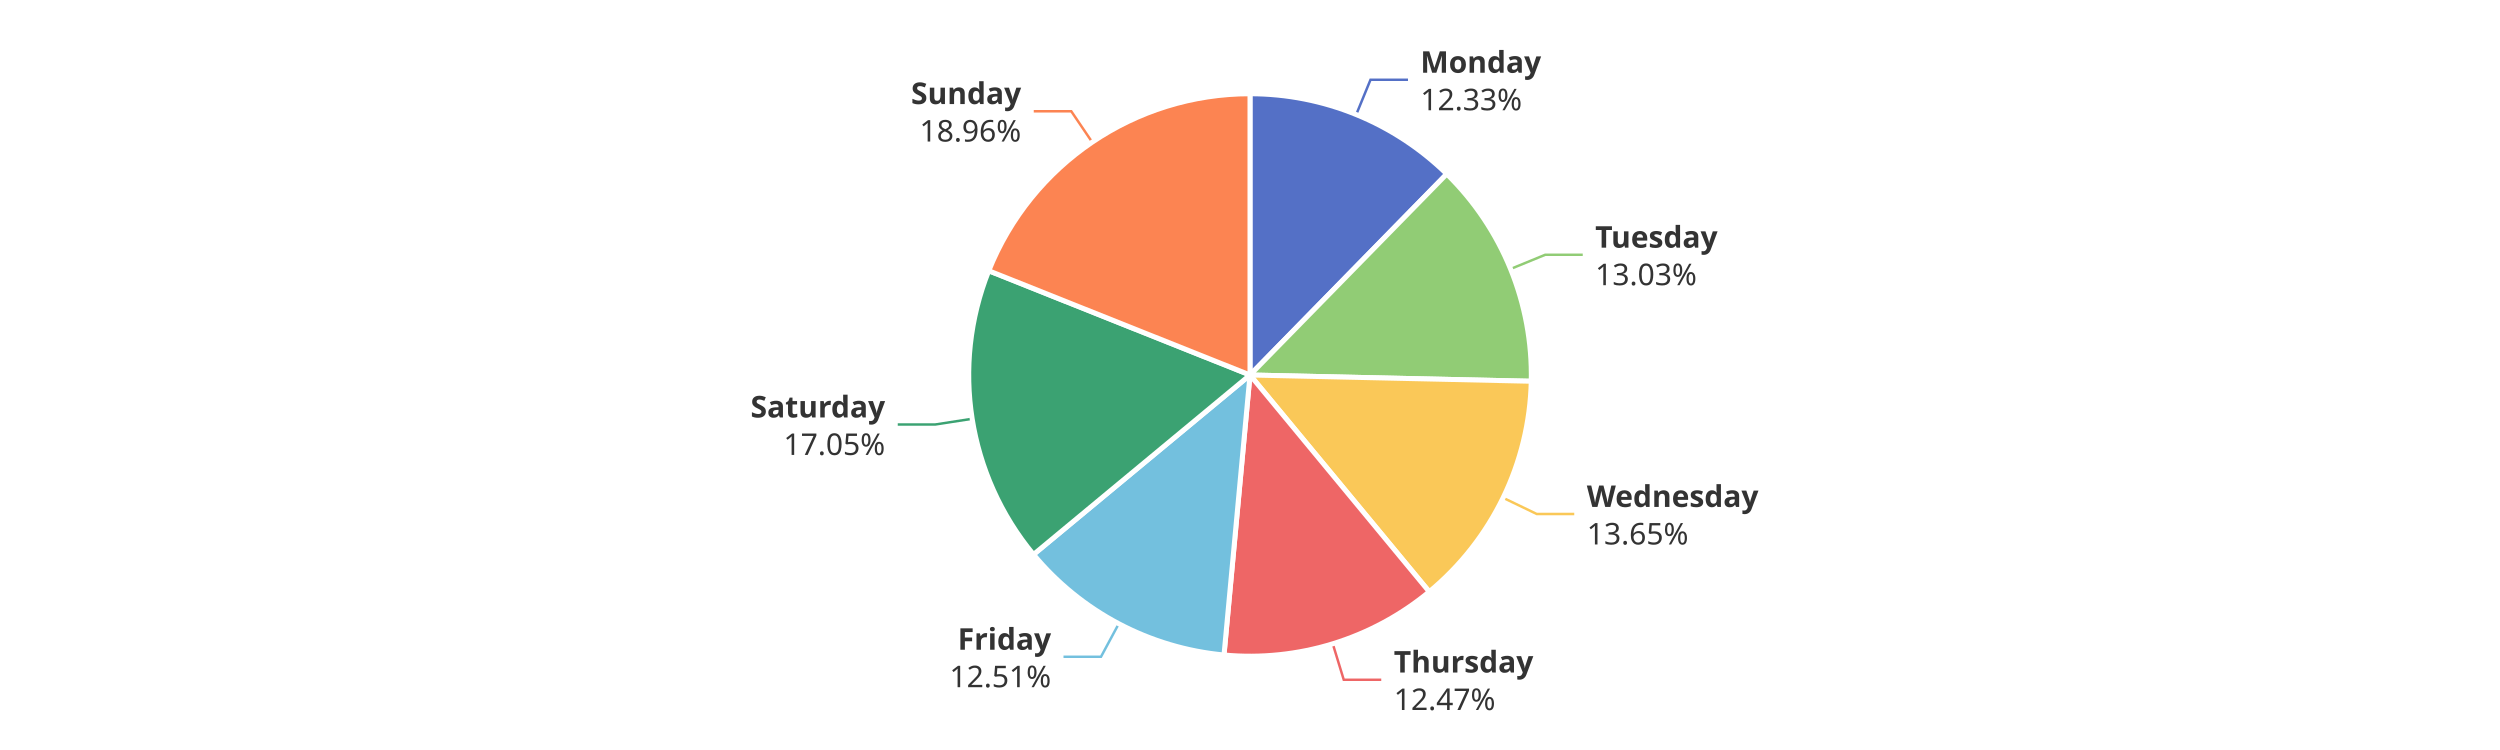
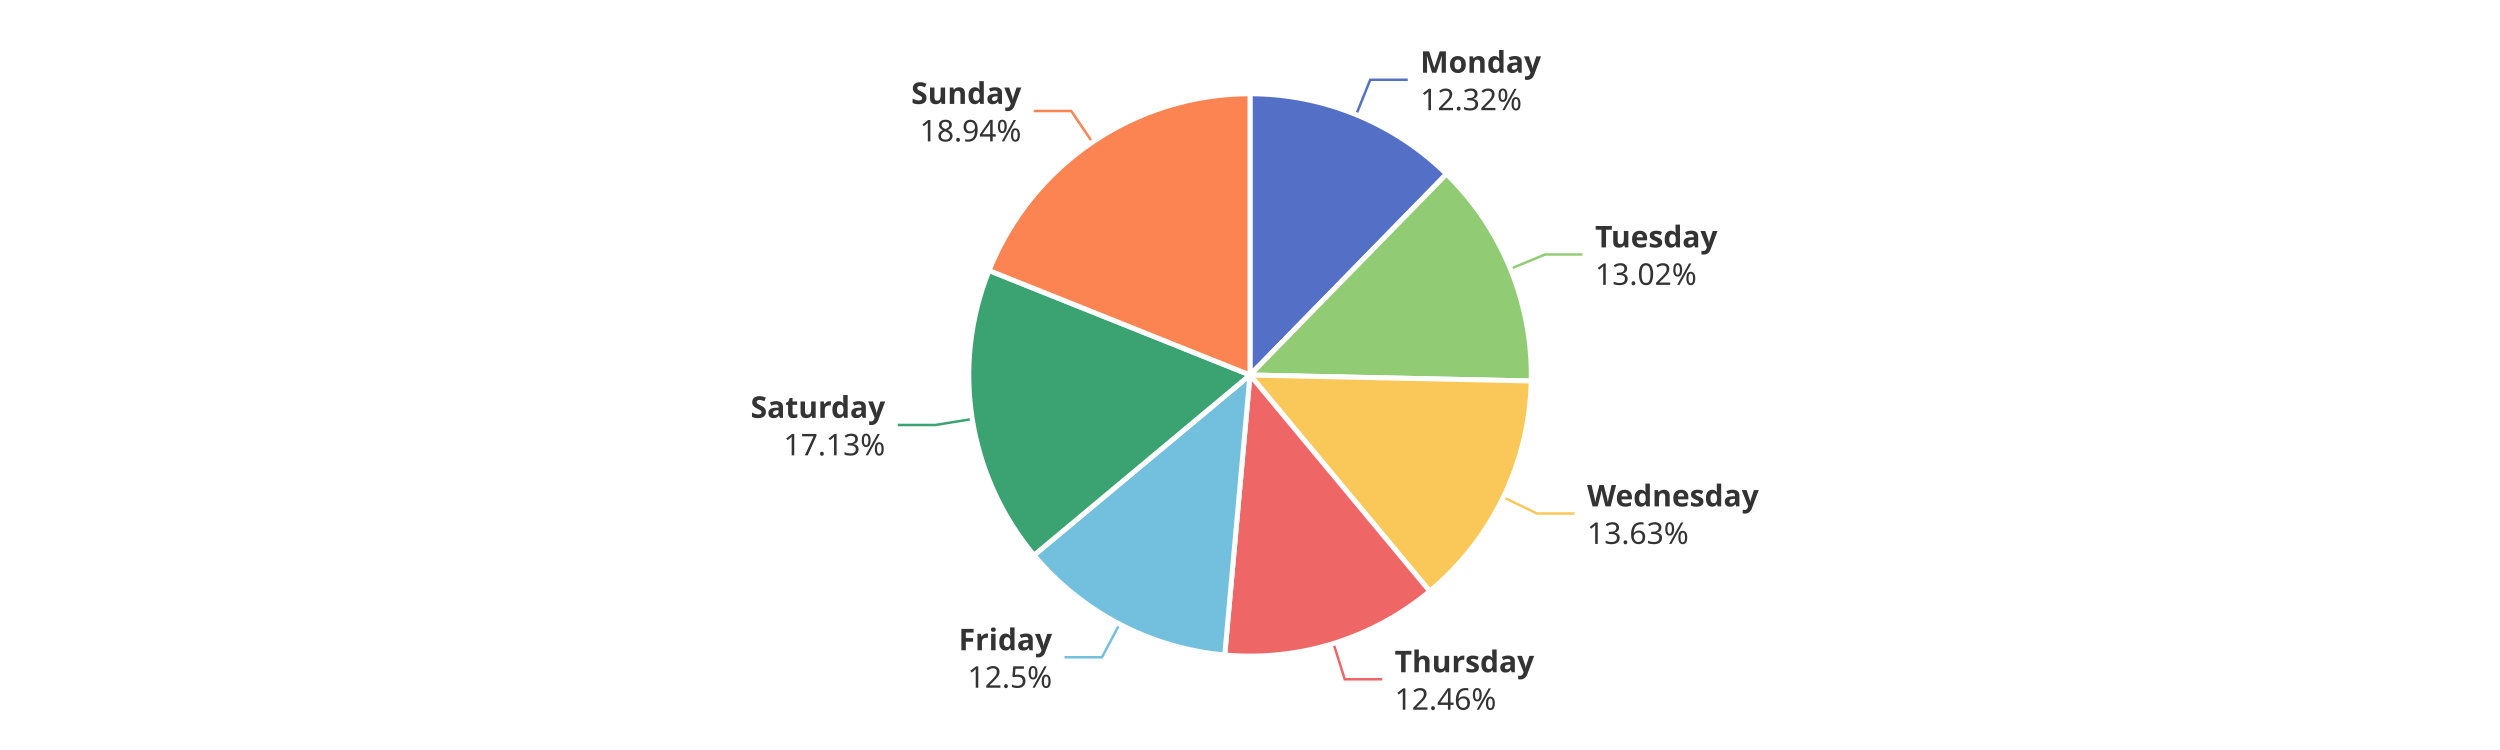
<svg xmlns="http://www.w3.org/2000/svg" width="1000" height="300" version="1.1" baseProfile="full" viewBox="0 0 1000 300">
  <rect width="1000" height="300" x="0" y="0" id="0" fill="#ffffff" />
-   <polyline points="542.5 45.8 548.2 31.9 563.2 31.9" fill="none" stroke="#5470c6" />
-   <polyline points="604.2 107.6 618.1 101.9 633.1 101.9" fill="none" stroke="#91cc75" />
-   <polyline points="601.2 199.1 614.7 205.6 629.7 205.6" fill="none" stroke="#fac858" />
-   <polyline points="533.1 257.5 537.5 271.9 552.5 271.9" fill="none" stroke="#ee6666" />
-   <polyline points="447.5 249.5 440.4 262.7 425.4 262.7" fill="none" stroke="#73c0de" />
-   <polyline points="388.9 167.5 374.1 169.8 359.1 169.8" fill="none" stroke="#3ba272" />
-   <polyline points="436.9 56.9 428.5 44.5 413.5 44.5" fill="none" stroke="#fc8452" />
-   <path d="M500 37.5A112.5 112.5 0 0 1 578.7 69.6L500 150Z" fill="#5470c6" stroke="#fff" stroke-width="2" stroke-linejoin="round" />
-   <path d="M578.7 69.6A112.5 112.5 0 0 1 612.5 152.5L500 150Z" fill="#91cc75" stroke="#fff" stroke-width="2" stroke-linejoin="round" />
-   <path d="M612.5 152.5A112.5 112.5 0 0 1 571.7 236.7L500 150Z" fill="#fac858" stroke="#fff" stroke-width="2" stroke-linejoin="round" />
-   <path d="M571.7 236.7A112.5 112.5 0 0 1 489.6 262L500 150Z" fill="#ee6666" stroke="#fff" stroke-width="2" stroke-linejoin="round" />
-   <path d="M489.6 262A112.5 112.5 0 0 1 413.4 221.8L500 150Z" fill="#73c0de" stroke="#fff" stroke-width="2" stroke-linejoin="round" />
-   <path d="M413.4 221.8A112.5 112.5 0 0 1 395.5 108.3L500 150Z" fill="#3ba272" stroke="#fff" stroke-width="2" stroke-linejoin="round" />
-   <path d="M395.5 108.3A112.5 112.5 0 0 1 500 37.5L500 150Z" fill="#fc8452" stroke="#fff" stroke-width="2" stroke-linejoin="round" />
-   <path d="M0 -15l42.8 0l0 30l-42.8 0Z" transform="translate(568.1623 31.9465)" fill="none" />
-   <text dominant-baseline="central" text-anchor="start" style="font-size:12px;font-family:sans-serif;font-weight:bold;" y="-7.5" transform="translate(568.1623 31.9465)" fill="#333" stroke="rgb(255,255,255)" stroke-width="2" paint-order="stroke" stroke-miterlimit="2">Monday</text>
-   <text dominant-baseline="central" text-anchor="start" style="font-size:12px;font-family:sans-serif;" y="7.5" transform="translate(568.1623 31.9465)" fill="#333" stroke="rgb(255,255,255)" stroke-width="2" paint-order="stroke" stroke-miterlimit="2">12.33%</text>
-   <path d="M0 -15l46.2 0l0 30l-46.2 0Z" transform="translate(638.0838 101.9118)" fill="none" />
-   <text dominant-baseline="central" text-anchor="start" style="font-size:12px;font-family:sans-serif;font-weight:bold;" y="-7.5" transform="translate(638.0838 101.9118)" fill="#333" stroke="rgb(255,255,255)" stroke-width="2" paint-order="stroke" stroke-miterlimit="2">Tuesday</text>
-   <text dominant-baseline="central" text-anchor="start" style="font-size:12px;font-family:sans-serif;" y="7.5" transform="translate(638.0838 101.9118)" fill="#333" stroke="rgb(255,255,255)" stroke-width="2" paint-order="stroke" stroke-miterlimit="2">13.03%</text>
-   <path d="M0 -15l63.6 0l0 30l-63.6 0Z" transform="translate(634.7266 205.6242)" fill="none" />
-   <text dominant-baseline="central" text-anchor="start" style="font-size:12px;font-family:sans-serif;font-weight:bold;" y="-7.5" transform="translate(634.7266 205.6242)" fill="#333" stroke="rgb(255,255,255)" stroke-width="2" paint-order="stroke" stroke-miterlimit="2">Wednesday</text>
-   <text dominant-baseline="central" text-anchor="start" style="font-size:12px;font-family:sans-serif;" y="7.5" transform="translate(634.7266 205.6242)" fill="#333" stroke="rgb(255,255,255)" stroke-width="2" paint-order="stroke" stroke-miterlimit="2">13.65%</text>
-   <path d="M0 -15l50.2 0l0 30l-50.2 0Z" transform="translate(557.5284 271.8518)" fill="none" />
-   <text dominant-baseline="central" text-anchor="start" style="font-size:12px;font-family:sans-serif;font-weight:bold;" y="-7.5" transform="translate(557.5284 271.8518)" fill="#333" stroke="rgb(255,255,255)" stroke-width="2" paint-order="stroke" stroke-miterlimit="2">Thursday</text>
-   <text dominant-baseline="central" text-anchor="start" style="font-size:12px;font-family:sans-serif;" y="7.5" transform="translate(557.5284 271.8518)" fill="#333" stroke="rgb(255,255,255)" stroke-width="2" paint-order="stroke" stroke-miterlimit="2">12.47%</text>
-   <path d="M-40.9 -15l40.9 0l0 30l-40.9 0Z" transform="translate(420.4452 262.7363)" fill="none" />
-   <text dominant-baseline="central" text-anchor="end" style="font-size:12px;font-family:sans-serif;font-weight:bold;" y="-7.5" transform="translate(420.4452 262.7363)" fill="#333" stroke="rgb(255,255,255)" stroke-width="2" paint-order="stroke" stroke-miterlimit="2">Friday</text>
-   <text dominant-baseline="central" text-anchor="end" style="font-size:12px;font-family:sans-serif;" y="7.5" transform="translate(420.4452 262.7363)" fill="#333" stroke="rgb(255,255,255)" stroke-width="2" paint-order="stroke" stroke-miterlimit="2">12.51%</text>
-   <path d="M-48.2 -15l48.2 0l0 30l-48.2 0Z" transform="translate(354.051 169.8267)" fill="none" />
-   <text dominant-baseline="central" text-anchor="end" style="font-size:12px;font-family:sans-serif;font-weight:bold;" y="-7.5" transform="translate(354.051 169.8267)" fill="#333" stroke="rgb(255,255,255)" stroke-width="2" paint-order="stroke" stroke-miterlimit="2">Saturday</text>
-   <text dominant-baseline="central" text-anchor="end" style="font-size:12px;font-family:sans-serif;" y="7.5" transform="translate(354.051 169.8267)" fill="#333" stroke="rgb(255,255,255)" stroke-width="2" paint-order="stroke" stroke-miterlimit="2">17.05%</text>
-   <path d="M-40.9 -15l40.9 0l0 30l-40.9 0Z" transform="translate(408.4669 44.4573)" fill="none" />
-   <text dominant-baseline="central" text-anchor="end" style="font-size:12px;font-family:sans-serif;font-weight:bold;" y="-7.5" transform="translate(408.4669 44.4573)" fill="#333" stroke="rgb(255,255,255)" stroke-width="2" paint-order="stroke" stroke-miterlimit="2">Sunday</text>
-   <text dominant-baseline="central" text-anchor="end" style="font-size:12px;font-family:sans-serif;" y="7.5" transform="translate(408.4669 44.4573)" fill="#333" stroke="rgb(255,255,255)" stroke-width="2" paint-order="stroke" stroke-miterlimit="2">18.96%</text>
+   <polyline points="542.5 45.8 548.1 31.9 563.1 31.9" fill="none" stroke="#5470c6" />
+   <polyline points="604.2 107.5 618 101.8 633 101.8" fill="none" stroke="#91cc75" />
+   <polyline points="601.3 198.9 614.8 205.4 629.8 205.4" fill="none" stroke="#fac858" />
+   <polyline points="533.4 257.4 537.9 271.7 552.9 271.7" fill="none" stroke="#ee6666" />
+   <polyline points="447.8 249.7 440.8 262.9 425.8 262.9" fill="none" stroke="#73c0de" />
+   <polyline points="388.9 167.6 374.1 170 359.1 170" fill="none" stroke="#3ba272" />
+   <polyline points="436.9 56.8 428.5 44.4 413.5 44.4" fill="none" stroke="#fc8452" />
+   <path d="M500 37.5A112.5 112.5 0 0 1 578.6 69.6L500 150Z" fill="#5470c6" stroke="#fff" stroke-width="2" stroke-linejoin="round" />
+   <path d="M578.6 69.6A112.5 112.5 0 0 1 612.5 152.4L500 150Z" fill="#91cc75" stroke="#fff" stroke-width="2" stroke-linejoin="round" />
+   <path d="M612.5 152.4A112.5 112.5 0 0 1 571.9 236.5L500 150Z" fill="#fac858" stroke="#fff" stroke-width="2" stroke-linejoin="round" />
+   <path d="M571.9 236.5A112.5 112.5 0 0 1 489.9 262L500 150Z" fill="#ee6666" stroke="#fff" stroke-width="2" stroke-linejoin="round" />
+   <path d="M489.9 262A112.5 112.5 0 0 1 413.6 222.1L500 150Z" fill="#73c0de" stroke="#fff" stroke-width="2" stroke-linejoin="round" />
+   <path d="M413.6 222.1A112.5 112.5 0 0 1 395.6 108.2L500 150Z" fill="#3ba272" stroke="#fff" stroke-width="2" stroke-linejoin="round" />
+   <path d="M395.6 108.2A112.5 112.5 0 0 1 500 37.5L500 150Z" fill="#fc8452" stroke="#fff" stroke-width="2" stroke-linejoin="round" />
+   <path d="M0 -15l42.8 0l0 30l-42.8 0Z" transform="translate(568.1252 31.9313)" fill="none" />
+   <text dominant-baseline="central" text-anchor="start" style="font-size:12px;font-family:sans-serif;font-weight:bold;" y="-7.5" transform="translate(568.1252 31.9313)" fill="#333" stroke="rgb(255,255,255)" stroke-width="2" paint-order="stroke" stroke-miterlimit="2">Monday</text>
+   <text dominant-baseline="central" text-anchor="start" style="font-size:12px;font-family:sans-serif;" y="7.5" transform="translate(568.1252 31.9313)" fill="#333" stroke="rgb(255,255,255)" stroke-width="2" paint-order="stroke" stroke-miterlimit="2">12.32%</text>
+   <path d="M0 -15l46.2 0l0 30l-46.2 0Z" transform="translate(638.0384 101.8006)" fill="none" />
+   <text dominant-baseline="central" text-anchor="start" style="font-size:12px;font-family:sans-serif;font-weight:bold;" y="-7.5" transform="translate(638.0384 101.8006)" fill="#333" stroke="rgb(255,255,255)" stroke-width="2" paint-order="stroke" stroke-miterlimit="2">Tuesday</text>
+   <text dominant-baseline="central" text-anchor="start" style="font-size:12px;font-family:sans-serif;" y="7.5" transform="translate(638.0384 101.8006)" fill="#333" stroke="rgb(255,255,255)" stroke-width="2" paint-order="stroke" stroke-miterlimit="2">13.02%</text>
+   <path d="M0 -15l63.6 0l0 30l-63.6 0Z" transform="translate(634.8313 205.4078)" fill="none" />
+   <text dominant-baseline="central" text-anchor="start" style="font-size:12px;font-family:sans-serif;font-weight:bold;" y="-7.5" transform="translate(634.8313 205.4078)" fill="#333" stroke="rgb(255,255,255)" stroke-width="2" paint-order="stroke" stroke-miterlimit="2">Wednesday</text>
+   <text dominant-baseline="central" text-anchor="start" style="font-size:12px;font-family:sans-serif;" y="7.5" transform="translate(634.8313 205.4078)" fill="#333" stroke="rgb(255,255,255)" stroke-width="2" paint-order="stroke" stroke-miterlimit="2">13.63%</text>
+   <path d="M0 -15l50.2 0l0 30l-50.2 0Z" transform="translate(557.8728 271.7452)" fill="none" />
+   <text dominant-baseline="central" text-anchor="start" style="font-size:12px;font-family:sans-serif;font-weight:bold;" y="-7.5" transform="translate(557.8728 271.7452)" fill="#333" stroke="rgb(255,255,255)" stroke-width="2" paint-order="stroke" stroke-miterlimit="2">Thursday</text>
+   <text dominant-baseline="central" text-anchor="start" style="font-size:12px;font-family:sans-serif;" y="7.5" transform="translate(557.8728 271.7452)" fill="#333" stroke="rgb(255,255,255)" stroke-width="2" paint-order="stroke" stroke-miterlimit="2">12.46%</text>
+   <path d="M-34.2 -15l34.2 0l0 30l-34.2 0Z" transform="translate(420.8351 262.9414)" fill="none" />
+   <text dominant-baseline="central" text-anchor="end" style="font-size:12px;font-family:sans-serif;font-weight:bold;" y="-7.5" transform="translate(420.8351 262.9414)" fill="#333" stroke="rgb(255,255,255)" stroke-width="2" paint-order="stroke" stroke-miterlimit="2">Friday</text>
+   <text dominant-baseline="central" text-anchor="end" style="font-size:12px;font-family:sans-serif;" y="7.5" transform="translate(420.8351 262.9414)" fill="#333" stroke="rgb(255,255,255)" stroke-width="2" paint-order="stroke" stroke-miterlimit="2">12.5%</text>
+   <path d="M-48.2 -15l48.2 0l0 30l-48.2 0Z" transform="translate(354.076 169.985)" fill="none" />
+   <text dominant-baseline="central" text-anchor="end" style="font-size:12px;font-family:sans-serif;font-weight:bold;" y="-7.5" transform="translate(354.076 169.985)" fill="#333" stroke="rgb(255,255,255)" stroke-width="2" paint-order="stroke" stroke-miterlimit="2">Saturday</text>
+   <text dominant-baseline="central" text-anchor="end" style="font-size:12px;font-family:sans-serif;" y="7.5" transform="translate(354.076 169.985)" fill="#333" stroke="rgb(255,255,255)" stroke-width="2" paint-order="stroke" stroke-miterlimit="2">17.13%</text>
+   <path d="M-40.9 -15l40.9 0l0 30l-40.9 0Z" transform="translate(408.5333 44.4123)" fill="none" />
+   <text dominant-baseline="central" text-anchor="end" style="font-size:12px;font-family:sans-serif;font-weight:bold;" y="-7.5" transform="translate(408.5333 44.4123)" fill="#333" stroke="rgb(255,255,255)" stroke-width="2" paint-order="stroke" stroke-miterlimit="2">Sunday</text>
+   <text dominant-baseline="central" text-anchor="end" style="font-size:12px;font-family:sans-serif;" y="7.5" transform="translate(408.5333 44.4123)" fill="#333" stroke="rgb(255,255,255)" stroke-width="2" paint-order="stroke" stroke-miterlimit="2">18.94%</text>
</svg>
